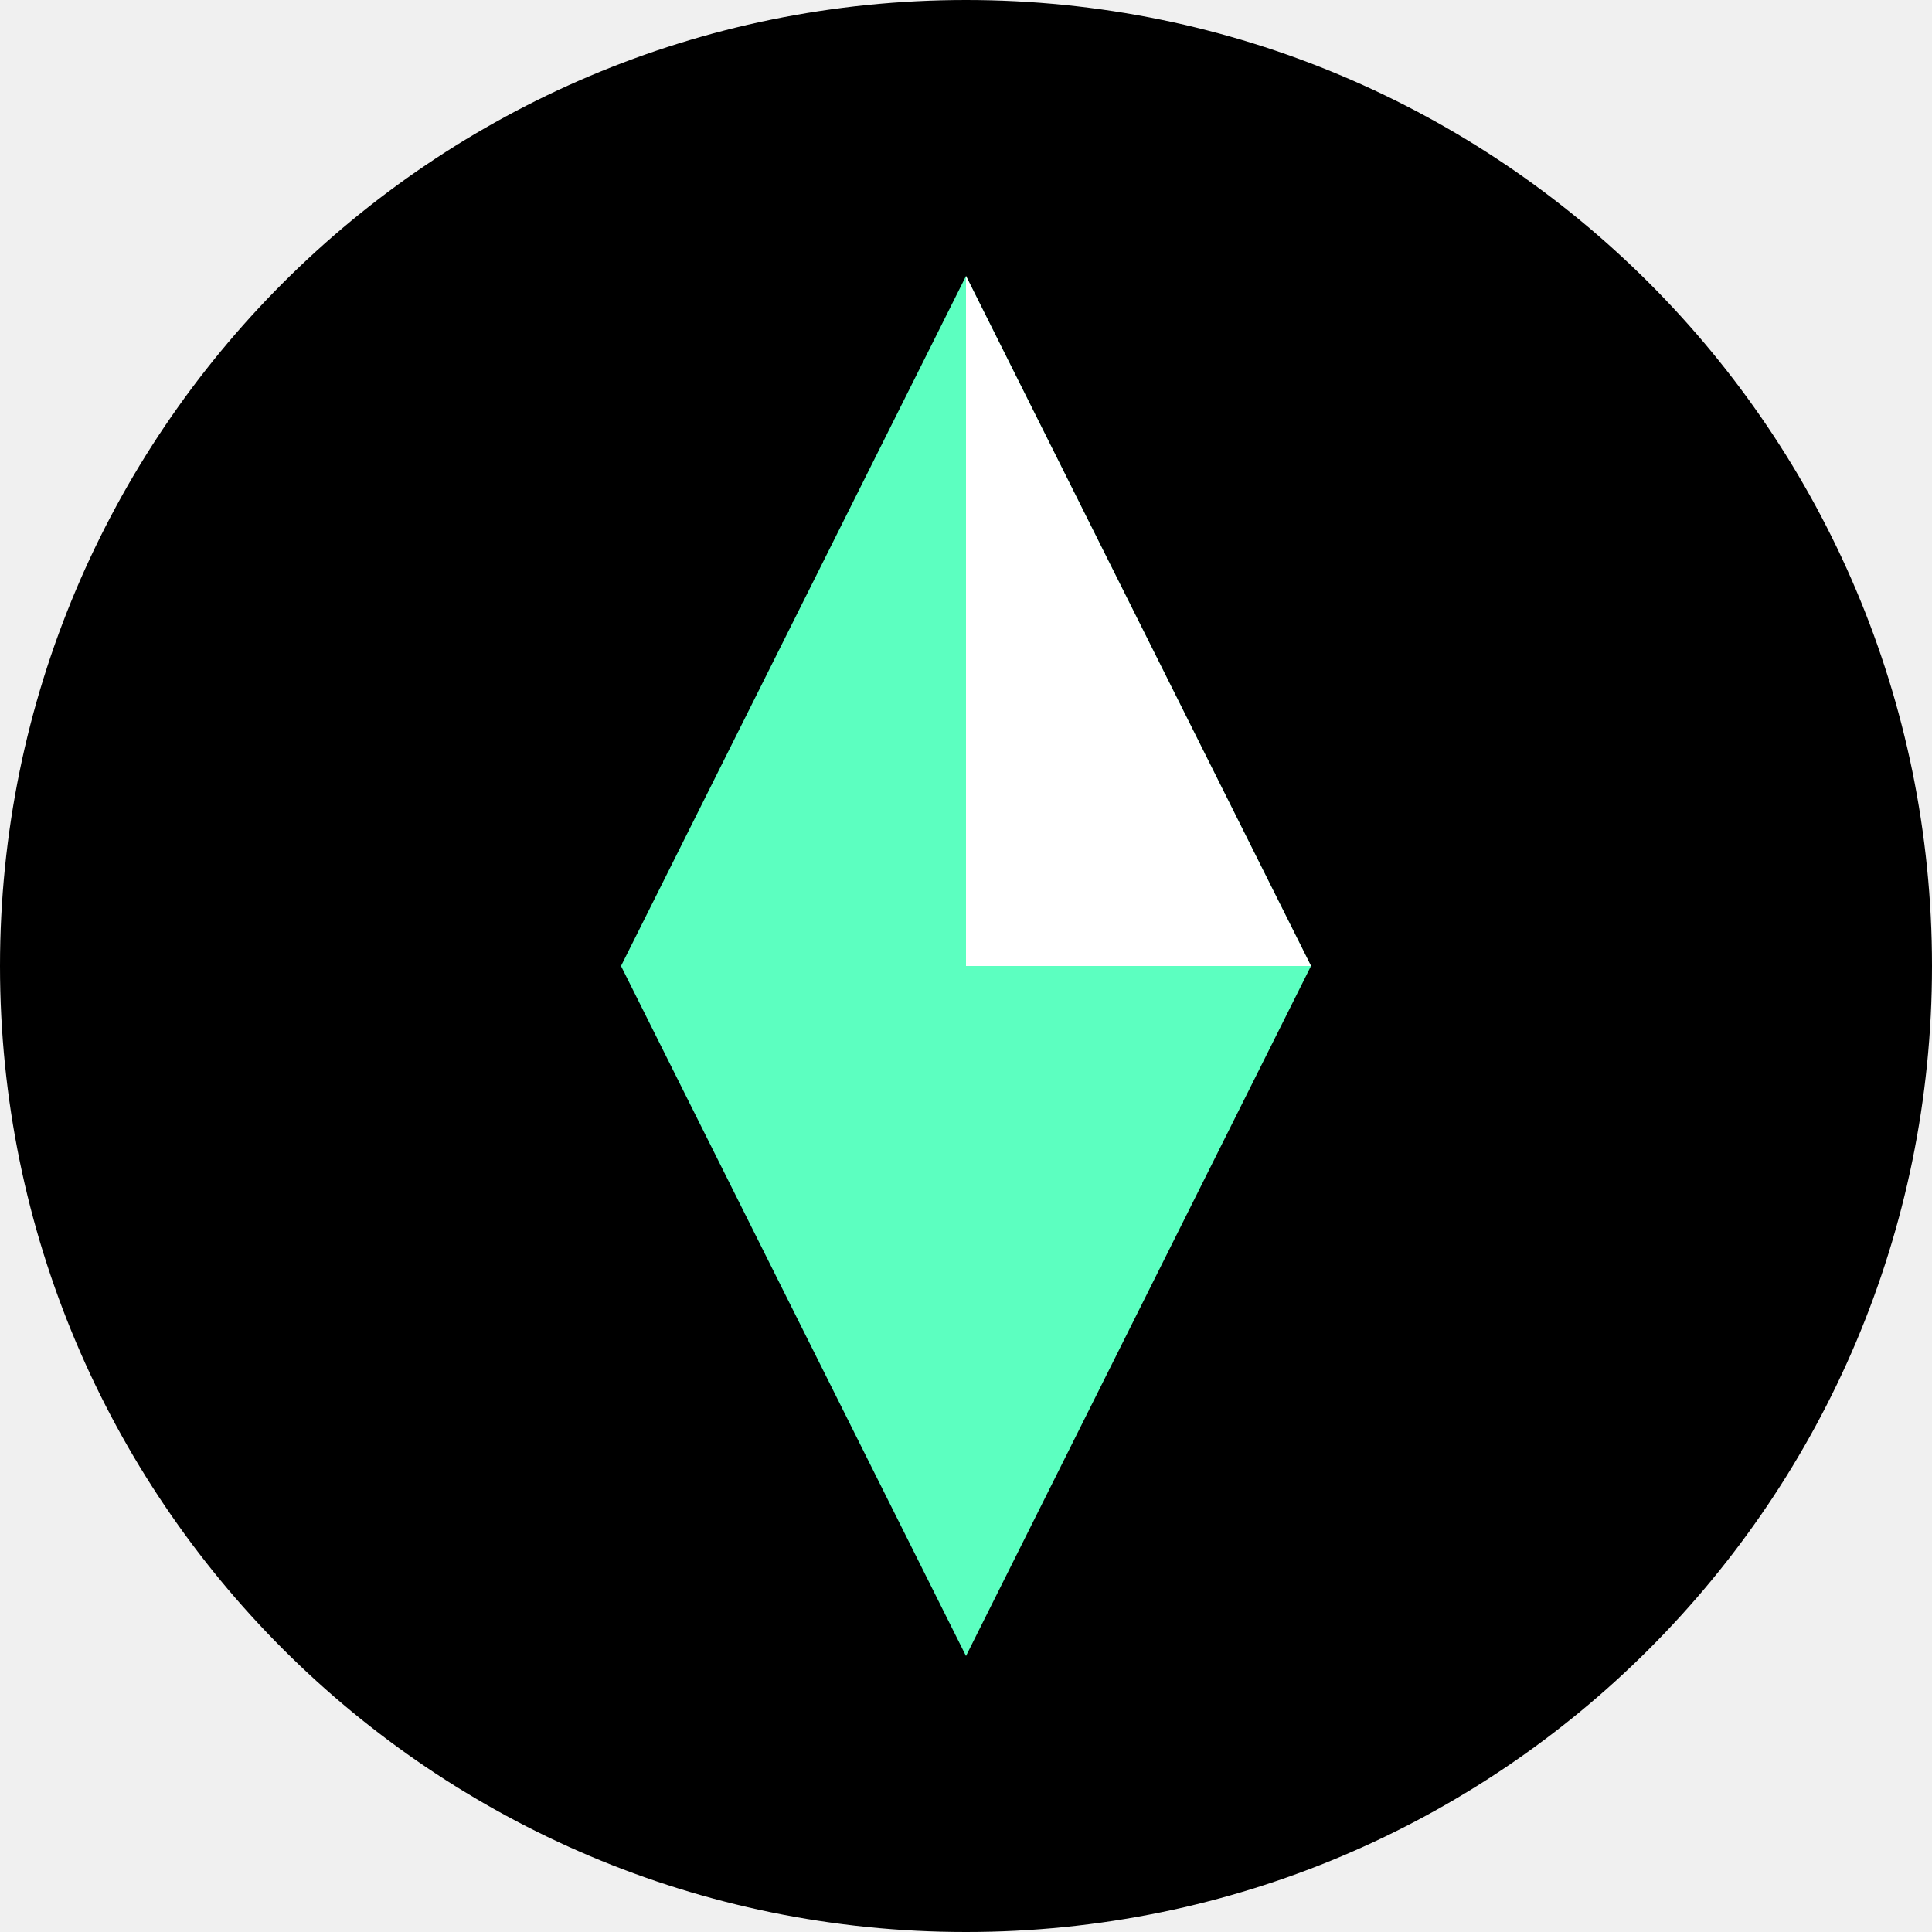
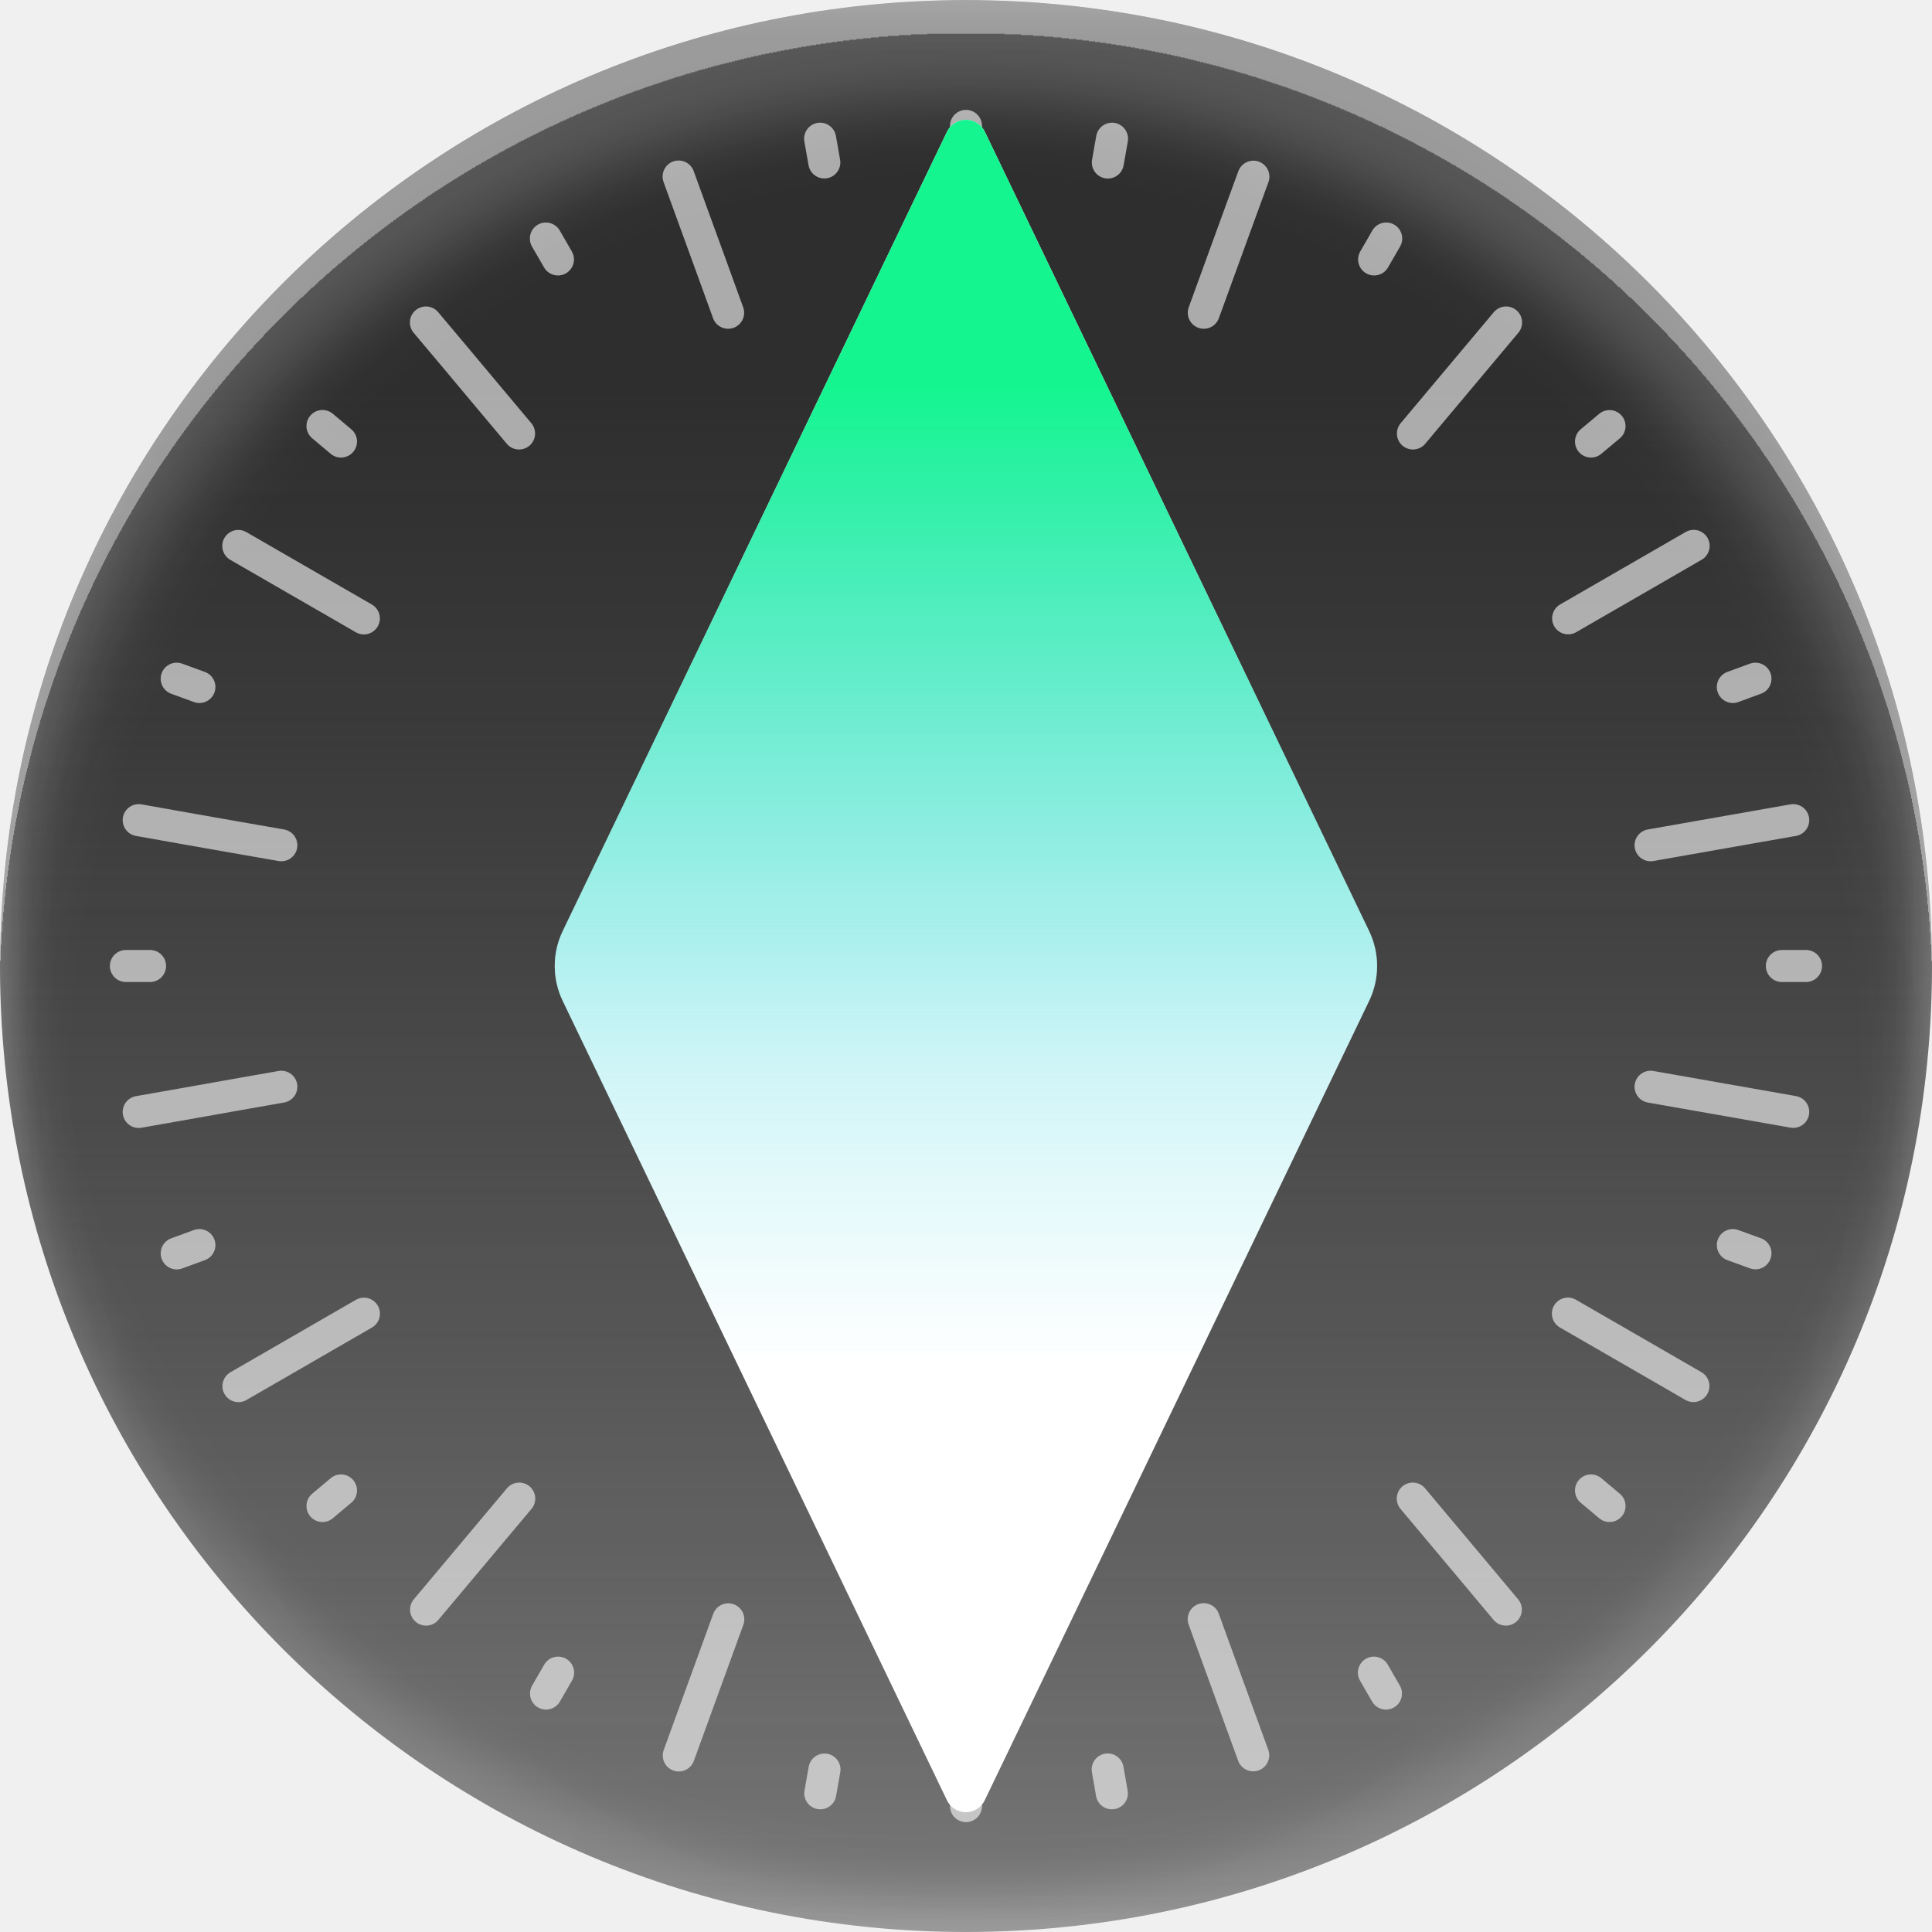
- <svg xmlns="http://www.w3.org/2000/svg" viewBox="0 0 28 28">
-   <circle cx="14" cy="14" r="14" fill="#000" />
-   <path d="M14 4l5 10-5 10-5-10z" fill="#5cffc0" />
-   <path d="M14 4l5 10h-5z" fill="#fff" />
+ <svg xmlns="http://www.w3.org/2000/svg" width="24" height="24" fill="none">
+   <g filter="url(#a)">
+     <circle cx="12" cy="12" r="12" fill="url(#b)" />
+   </g>
+   <path stroke="#fff" stroke-linecap="round" stroke-opacity=".6" stroke-width=".398" d="M12 3.364v-1.8m0 19.072v1.8M9.045 3.885 8.84 3.32l-.205-.563-.205-.564m6.523 17.921.41 1.128.205.563m-9.12-16.42-.386-.46-.385-.46-.386-.459m12.259 14.61.771.919.385.46M4.52 7.682l-.52-.3-.52-.3-.52-.3m16.517 9.536 1.04.6.519.3M3.495 10.5l-.591-.103-.59-.104-.591-.105M20.504 13.5l1.182.208.59.104M3.495 13.5l-.591.104-.59.105-.591.104M20.504 10.5l1.182-.208.59-.104M4.521 16.319l-.52.3-.519.3-.52.3M19.48 7.681l1.04-.6.519-.3M6.45 18.616l-.386.46-.386.46-.385.459m12.259-14.61.771-.919.386-.46m-9.662 16.11-.205.564-.205.563-.205.564m6.522-17.922.41-1.127.206-.563m-5.382-.472.052.295m3.572 20.259-.052-.296M6.781 2.963l.15.26m10.286 17.815-.15-.26M4.006 5.292l.23.193m15.758 13.223-.23-.193M2.195 8.431l.282.103m19.33 7.035-.281-.102M1.564 12h.3m20.571 0h-.3m-19.94 3.57.282-.103m19.33-7.036-.281.103M4.006 18.708l.23-.193M19.994 5.293l-.23.192M6.783 21.038l.15-.26M17.22 2.963l-.15.26m-6.88 19.054.052-.295m3.572-20.259-.052.296" />
+   <path fill="#fff" d="M12.233 22.363a.26.26 0 0 1-.47 0l-4.773-9.93a1 1 0 0 1 0-.866l4.774-9.93a.26.26 0 0 1 .47 0l4.774 9.93a1 1 0 0 1 0 .866z" />
+   <path fill="url(#c)" d="M12.233 22.363a.26.26 0 0 1-.47 0l-4.773-9.93a1 1 0 0 1 0-.866l4.774-9.93a.26.26 0 0 1 .47 0l4.774 9.93a1 1 0 0 1 0 .866z" />
+   <defs>
+     <linearGradient id="b" x1="12" x2="12" y1="0" y2="24" gradientUnits="userSpaceOnUse">
+       <stop offset=".202" stop-color="#2E2E2E" />
+       <stop offset="1" stop-opacity=".5" />
+     </linearGradient>
+     <linearGradient id="c" x1="11.998" x2="11.998" y1="1.489" y2="22.511" gradientUnits="userSpaceOnUse">
+       <stop offset=".159" stop-color="#14F590" />
+       <stop offset=".558" stop-color="#0FCCD8" stop-opacity=".2" />
+       <stop offset=".736" stop-color="#1DCAD5" stop-opacity="0" />
+     </linearGradient>
+     <filter id="a" width="24" height="25.357" x="0" y="-.522" color-interpolation-filters="sRGB" filterUnits="userSpaceOnUse">
+       <feFlood flood-opacity="0" result="BackgroundImageFix" />
+       <feBlend in="SourceGraphic" in2="BackgroundImageFix" result="shape" />
+       <feColorMatrix in="SourceAlpha" result="hardAlpha" values="0 0 0 0 0 0 0 0 0 0 0 0 0 0 0 0 0 0 127 0" />
+       <feOffset dy="-.522" />
+       <feGaussianBlur stdDeviation=".313" />
+       <feComposite in2="hardAlpha" k2="-1" k3="1" operator="arithmetic" />
+       <feColorMatrix values="0 0 0 0 1 0 0 0 0 1 0 0 0 0 1 0 0 0 0.15 0" />
+       <feBlend in2="shape" result="effect1_innerShadow_486_2811" />
+       <feColorMatrix in="SourceAlpha" result="hardAlpha" values="0 0 0 0 0 0 0 0 0 0 0 0 0 0 0 0 0 0 127 0" />
+       <feOffset dy="1.252" />
+       <feGaussianBlur stdDeviation=".417" />
+       <feComposite in2="hardAlpha" k2="-1" k3="1" operator="arithmetic" />
+       <feColorMatrix values="0 0 0 0 1 0 0 0 0 1 0 0 0 0 1 0 0 0 0.2 0" />
+       <feBlend in2="effect1_innerShadow_486_2811" result="effect2_innerShadow_486_2811" />
+       <feColorMatrix in="SourceAlpha" result="hardAlpha" values="0 0 0 0 0 0 0 0 0 0 0 0 0 0 0 0 0 0 127 0" />
+       <feOffset dy=".417" />
+       <feComposite in2="hardAlpha" k2="-1" k3="1" operator="arithmetic" />
+       <feColorMatrix values="0 0 0 0 1 0 0 0 0 1 0 0 0 0 1 0 0 0 0.4 0" />
+       <feBlend in2="effect2_innerShadow_486_2811" result="effect3_innerShadow_486_2811" />
+     </filter>
+   </defs>
</svg>
